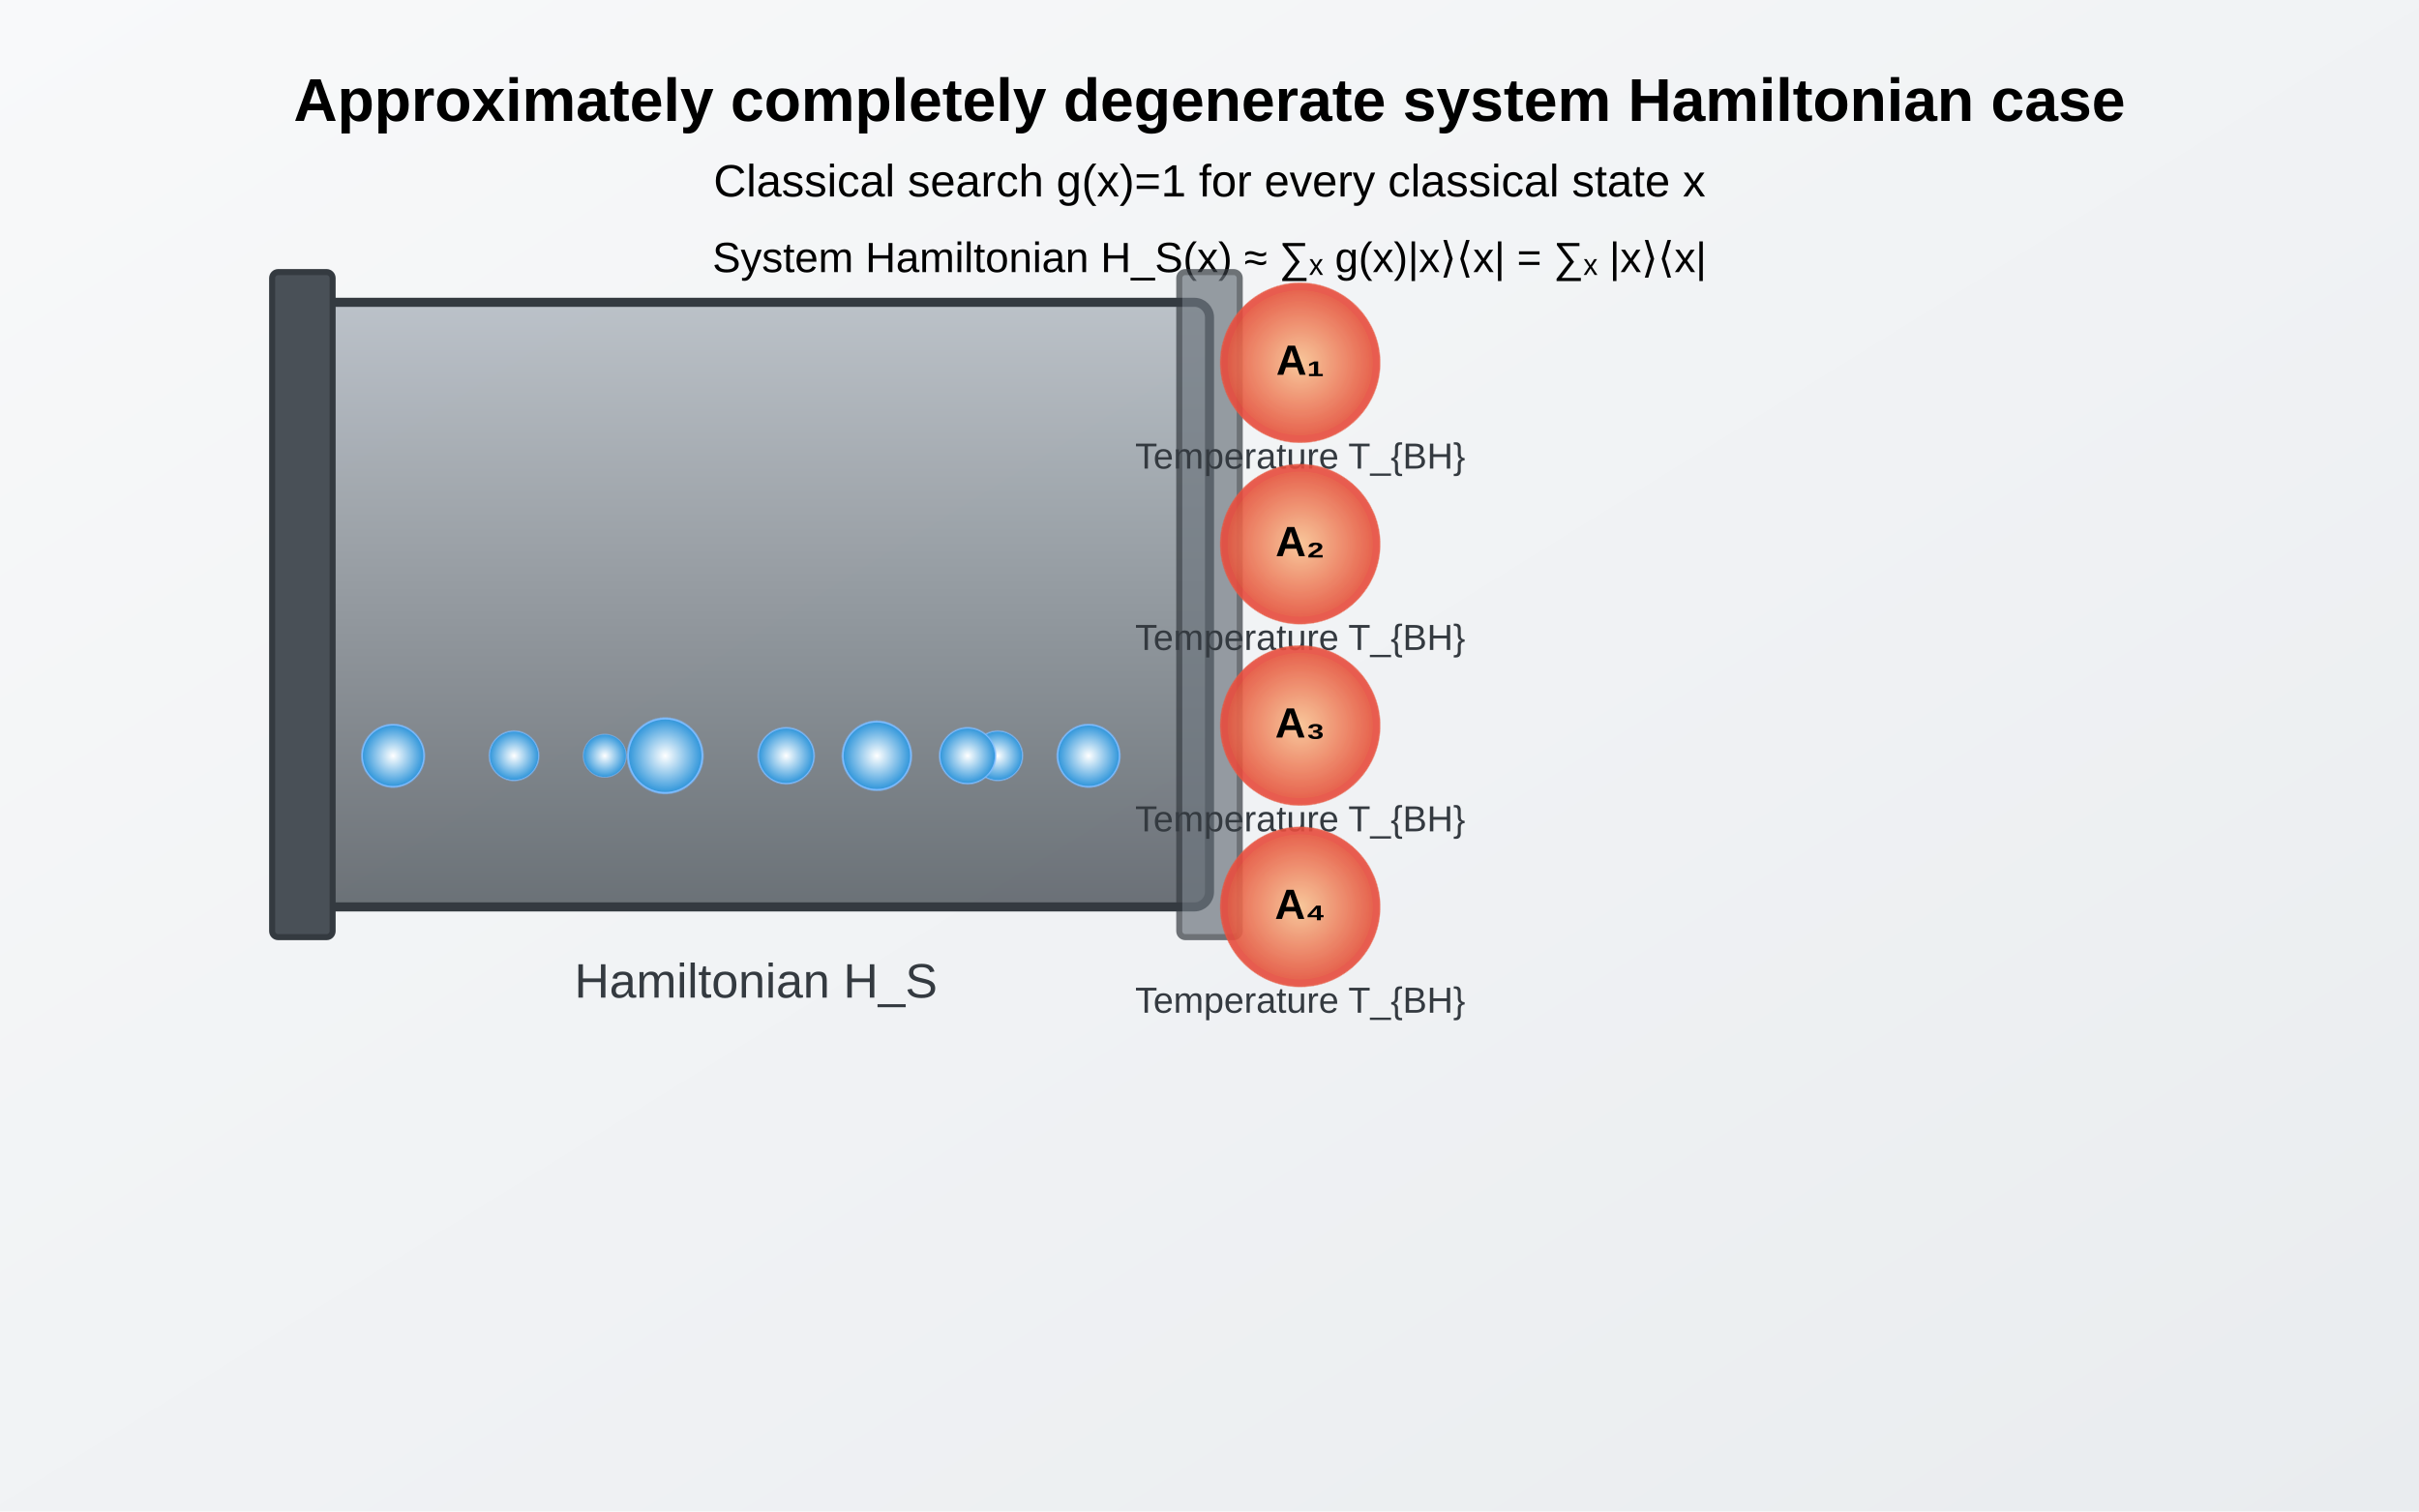
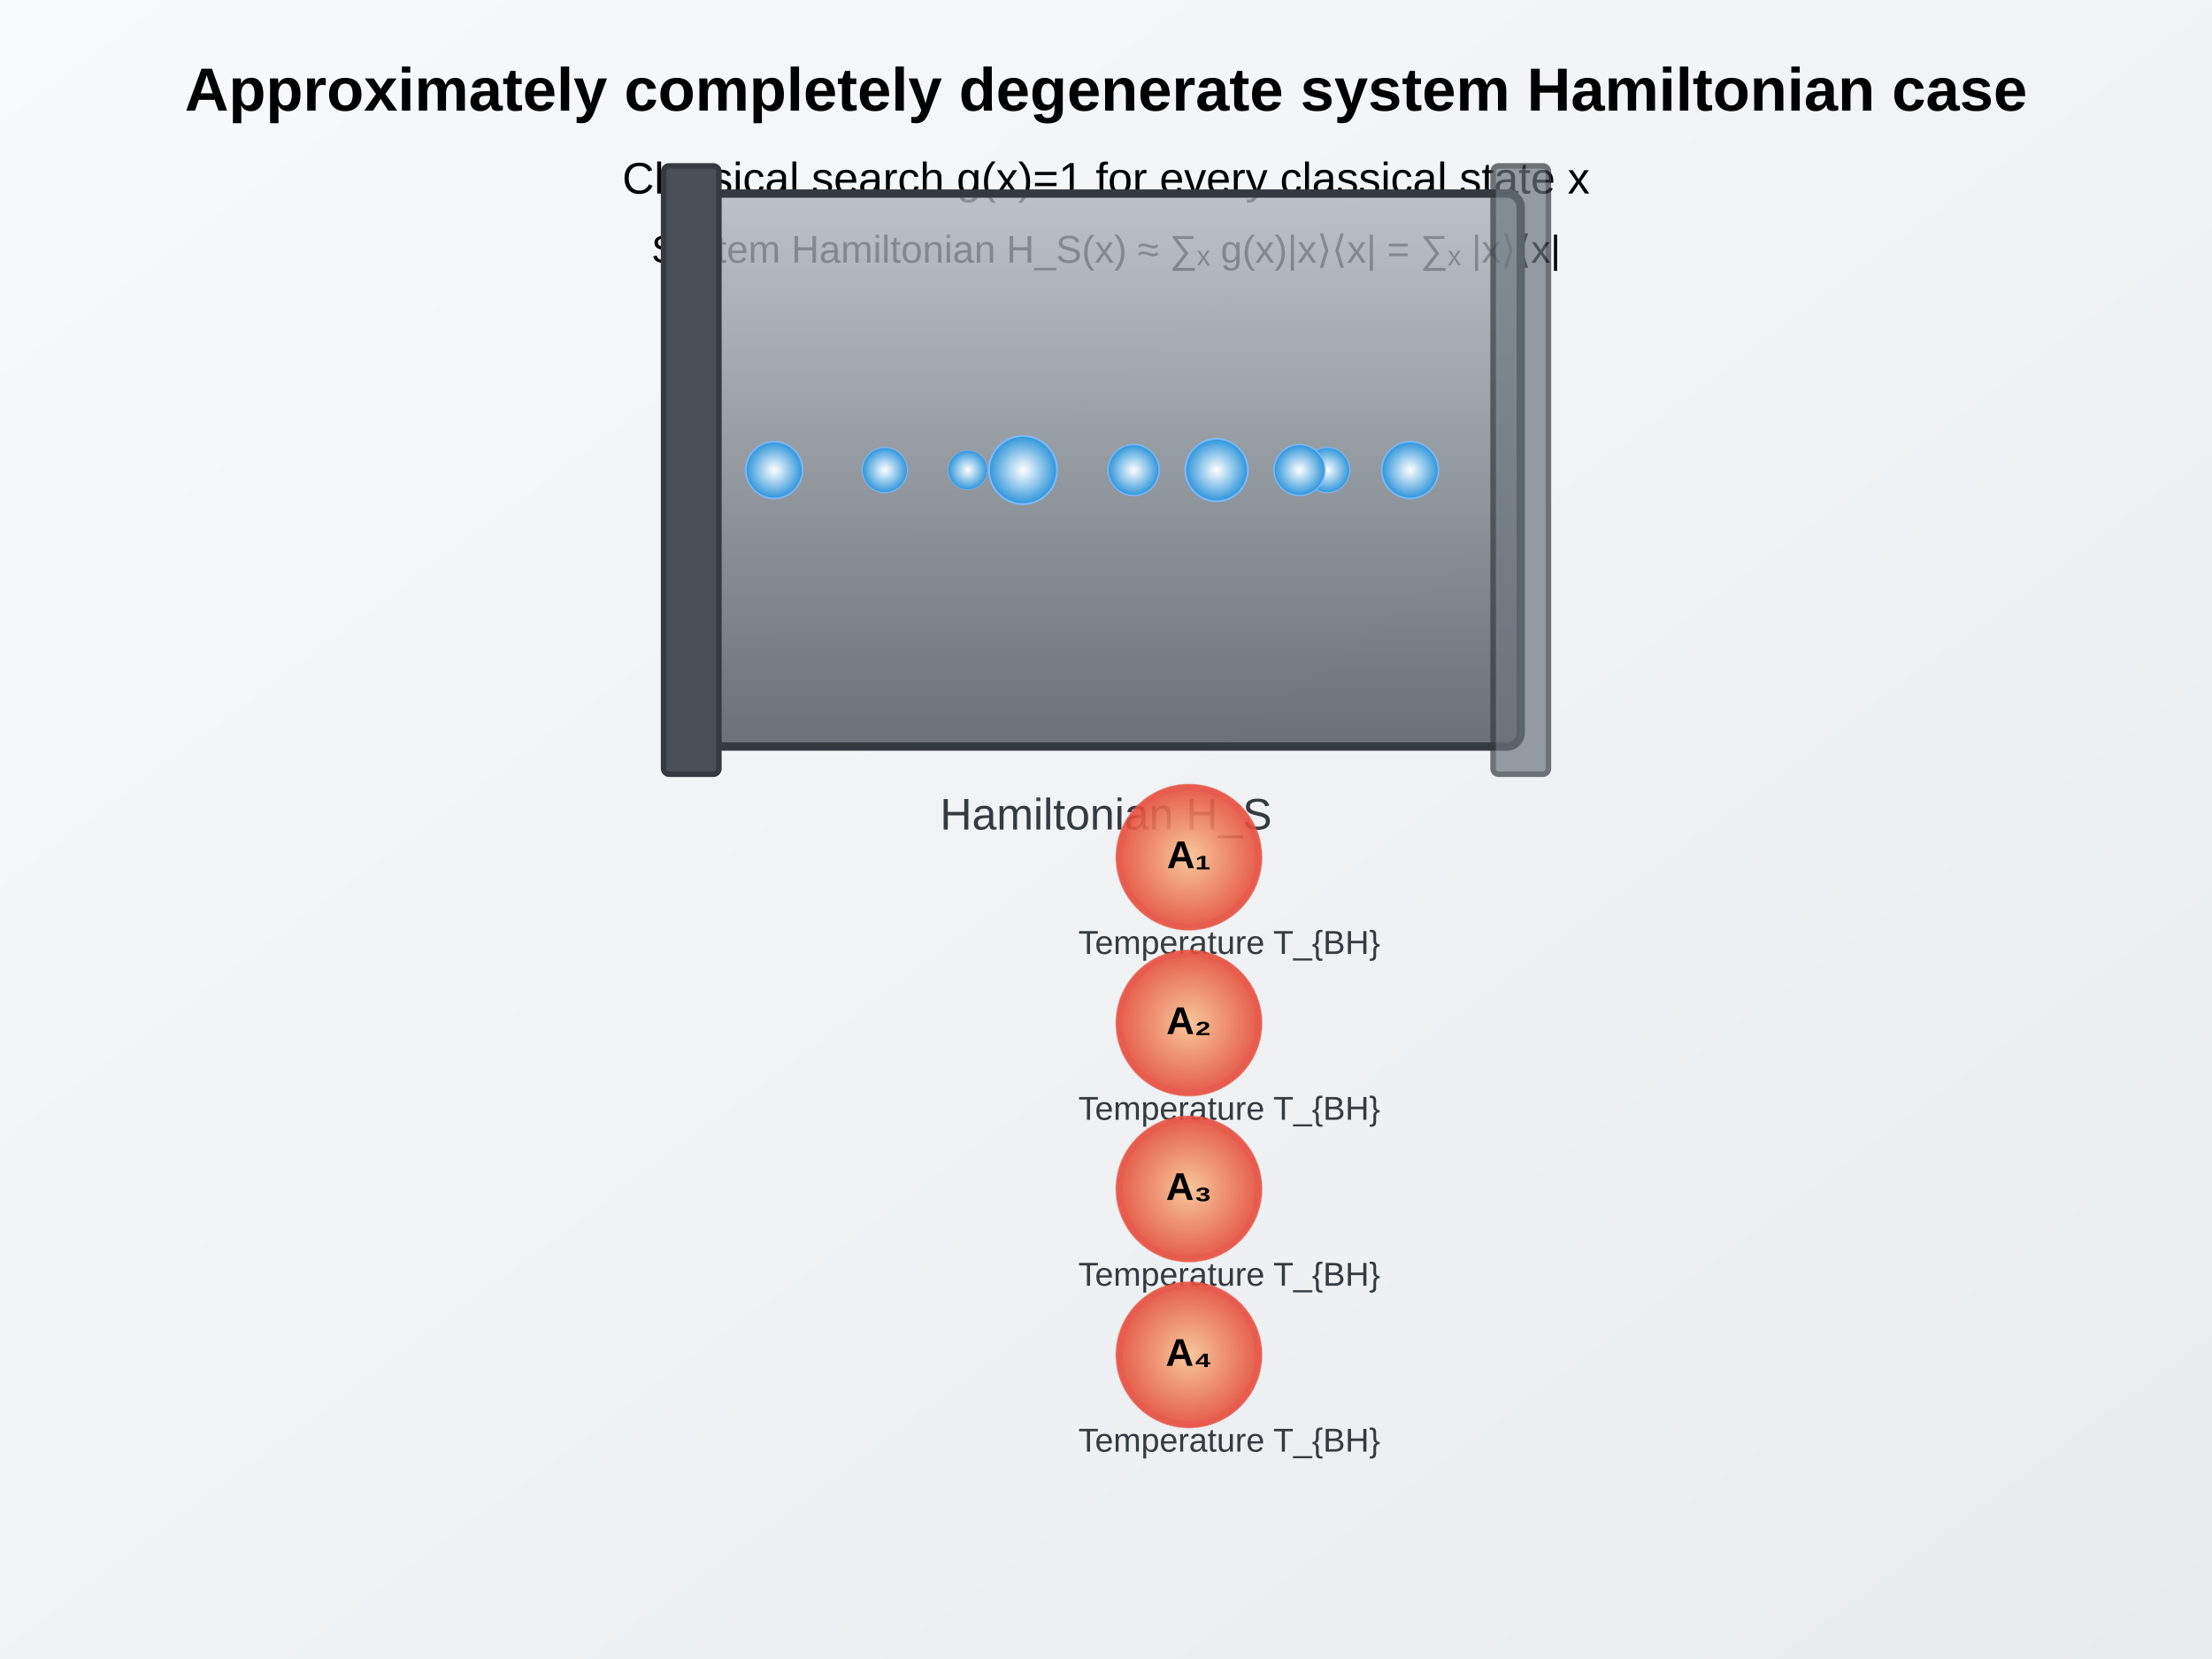
- <svg xmlns="http://www.w3.org/2000/svg" viewBox="0 0 800 500">
+ <svg xmlns="http://www.w3.org/2000/svg" viewBox="0 0 800 600">
  <defs>
    <linearGradient id="bg_grad" x1="0%" y1="0%" x2="100%" y2="100%">
      <stop offset="0%" style="stop-color:#f8f9fa;stop-opacity:1" />
      <stop offset="100%" style="stop-color:#e9ecef;stop-opacity:1" />
    </linearGradient>
    <linearGradient id="cavity_grad" x1="0%" y1="0%" x2="0%" y2="100%">
      <stop offset="0%" style="stop-color:#adb5bd;stop-opacity:0.8" />
      <stop offset="100%" style="stop-color:#495057;stop-opacity:0.8" />
    </linearGradient>
    <radialGradient id="atom_grad" cx="50%" cy="50%" r="50%" fx="50%" fy="50%">
      <stop offset="0%" style="stop-color:#f8c291;stop-opacity:1" />
      <stop offset="100%" style="stop-color:#e55039;stop-opacity:1" />
    </radialGradient>
    <radialGradient id="photon_grad" cx="50%" cy="50%" r="50%" fx="50%" fy="50%">
      <stop offset="0%" style="stop-color:#ffffff;stop-opacity:1" />
      <stop offset="100%" style="stop-color:#3498db;stop-opacity:1" />
    </radialGradient>
    <filter id="atom_glow" x="-50%" y="-50%" width="200%" height="200%">
      <feGaussianBlur in="SourceGraphic" stdDeviation="3" result="blur" />
      <feColorMatrix in="blur" type="matrix" values="1 0 0 0 0  0 1 0 0 0  0 0 1 0 0  0 0 0 18 -7" result="glow" />
      <feBlend in="SourceGraphic" in2="glow" mode="normal" />
    </filter>
    <filter id="photon_glow" x="-50%" y="-50%" width="200%" height="200%">
      <feGaussianBlur in="SourceGraphic" stdDeviation="4" result="blur" />
      <feColorMatrix in="blur" type="matrix" values="0 0 0 0 0.2  0 0 0 0 0.5  0 0 1 0 1  0 0 0 20 -7" result="glow" />
      <feBlend in="SourceGraphic" in2="glow" mode="normal" />
    </filter>
  </defs>
-   <rect width="800" height="500" fill="url(#bg_grad)" />
-   <text x="400" y="40" font-family="Arial" font-size="20" text-anchor="middle" font-weight="bold">
+   <rect width="800" height="600" fill="url(#bg_grad)" />
+   <text x="400" y="40" font-family="Arial" font-size="22" text-anchor="middle" font-weight="bold">
    Approximately completely degenerate system Hamiltonian case
  </text>
-   <text x="400" y="65" font-family="Arial" font-size="15" text-anchor="middle">
+   <text x="400" y="70" font-family="Arial" font-size="16" text-anchor="middle">
    Classical search g(x)=1 for every classical state x
  </text>
-   <text x="400" y="90" font-family="Arial" font-size="14" text-anchor="middle">
+   <text x="400" y="95" font-family="Arial" font-size="14" text-anchor="middle">
    System Hamiltonian H_S(x) ≈ ∑ₓ g(x)|x⟩⟨x| = ∑ₓ |x⟩⟨x|
  </text>
-   <g transform="translate(100, 200)">
+   <g transform="translate(250, 170)">
    <rect x="0" y="-100" width="300" height="200" rx="5" ry="5" fill="url(#cavity_grad)" stroke="#343a40" stroke-width="3" />
    <rect x="-10" y="-110" width="20" height="220" rx="2" ry="2" fill="#495057" stroke="#343a40" stroke-width="2" />
    <rect x="290" y="-110" width="20" height="220" rx="2" ry="2" fill="#6c757d" stroke="#343a40" stroke-width="2" opacity="0.7" />
-     <circle cx="30" cy="50" r="10" fill="url(#photon_grad)" filter="url(#photon_glow)" />
-     <circle cx="70" cy="50" r="8" fill="url(#photon_grad)" filter="url(#photon_glow)" />
-     <circle cx="120" cy="50" r="12" fill="url(#photon_grad)" filter="url(#photon_glow)" />
-     <circle cx="160" cy="50" r="9" fill="url(#photon_grad)" filter="url(#photon_glow)" />
-     <circle cx="190" cy="50" r="11" fill="url(#photon_grad)" filter="url(#photon_glow)" />
-     <circle cx="230" cy="50" r="8" fill="url(#photon_grad)" filter="url(#photon_glow)" />
-     <circle cx="260" cy="50" r="10" fill="url(#photon_grad)" filter="url(#photon_glow)" />
-     <circle cx="100" cy="50" r="7" fill="url(#photon_grad)" filter="url(#photon_glow)" />
-     <circle cx="220" cy="50" r="9" fill="url(#photon_grad)" filter="url(#photon_glow)" />
+     <circle cx="30" cy="0" r="10" fill="url(#photon_grad)" filter="url(#photon_glow)" />
+     <circle cx="70" cy="0" r="8" fill="url(#photon_grad)" filter="url(#photon_glow)" />
+     <circle cx="120" cy="0" r="12" fill="url(#photon_grad)" filter="url(#photon_glow)" />
+     <circle cx="160" cy="0" r="9" fill="url(#photon_grad)" filter="url(#photon_glow)" />
+     <circle cx="190" cy="0" r="11" fill="url(#photon_grad)" filter="url(#photon_glow)" />
+     <circle cx="230" cy="0" r="8" fill="url(#photon_grad)" filter="url(#photon_glow)" />
+     <circle cx="260" cy="0" r="10" fill="url(#photon_grad)" filter="url(#photon_glow)" />
+     <circle cx="100" cy="0" r="7" fill="url(#photon_grad)" filter="url(#photon_glow)" />
+     <circle cx="220" cy="0" r="9" fill="url(#photon_grad)" filter="url(#photon_glow)" />
    <text x="150" y="130" font-family="Arial" font-size="16" text-anchor="middle" fill="#343a40">Hamiltonian H_S</text>
  </g>
-   <g transform="translate(430, 120)">
+   <g transform="translate(430, 310)">
    <circle cx="0" cy="0" r="25" fill="url(#atom_grad)" stroke="#e74c3c" stroke-width="2" filter="url(#atom_glow)" opacity="0.9" />
    <text x="0" y="0" font-family="Arial" font-size="14" text-anchor="middle" dominant-baseline="middle" font-weight="bold">A₁</text>
-     <text x="0" y="35" font-family="Arial" font-size="12" text-anchor="middle" fill="#343a40">Temperature T_{BH}</text>
+     <text x="-40" y="35" font-family="Arial" font-size="12" text-anchor="start" fill="#343a40">Temperature T_{BH}</text>
  </g>
-   <g transform="translate(430, 180)">
+   <g transform="translate(430, 370)">
    <circle cx="0" cy="0" r="25" fill="url(#atom_grad)" stroke="#e74c3c" stroke-width="2" filter="url(#atom_glow)" opacity="0.9" />
    <text x="0" y="0" font-family="Arial" font-size="14" text-anchor="middle" dominant-baseline="middle" font-weight="bold">A₂</text>
-     <text x="0" y="35" font-family="Arial" font-size="12" text-anchor="middle" fill="#343a40">Temperature T_{BH}</text>
+     <text x="-40" y="35" font-family="Arial" font-size="12" text-anchor="start" fill="#343a40">Temperature T_{BH}</text>
  </g>
-   <g transform="translate(430, 240)">
+   <g transform="translate(430, 430)">
    <circle cx="0" cy="0" r="25" fill="url(#atom_grad)" stroke="#e74c3c" stroke-width="2" filter="url(#atom_glow)" opacity="0.9" />
    <text x="0" y="0" font-family="Arial" font-size="14" text-anchor="middle" dominant-baseline="middle" font-weight="bold">A₃</text>
-     <text x="0" y="35" font-family="Arial" font-size="12" text-anchor="middle" fill="#343a40">Temperature T_{BH}</text>
+     <text x="-40" y="35" font-family="Arial" font-size="12" text-anchor="start" fill="#343a40">Temperature T_{BH}</text>
  </g>
-   <g transform="translate(430, 300)">
+   <g transform="translate(430, 490)">
    <circle cx="0" cy="0" r="25" fill="url(#atom_grad)" stroke="#e74c3c" stroke-width="2" filter="url(#atom_glow)" opacity="0.9" />
    <text x="0" y="0" font-family="Arial" font-size="14" text-anchor="middle" dominant-baseline="middle" font-weight="bold">A₄</text>
-     <text x="0" y="35" font-family="Arial" font-size="12" text-anchor="middle" fill="#343a40">Temperature T_{BH}</text>
+     <text x="-40" y="35" font-family="Arial" font-size="12" text-anchor="start" fill="#343a40">Temperature T_{BH}</text>
  </g>
</svg>
